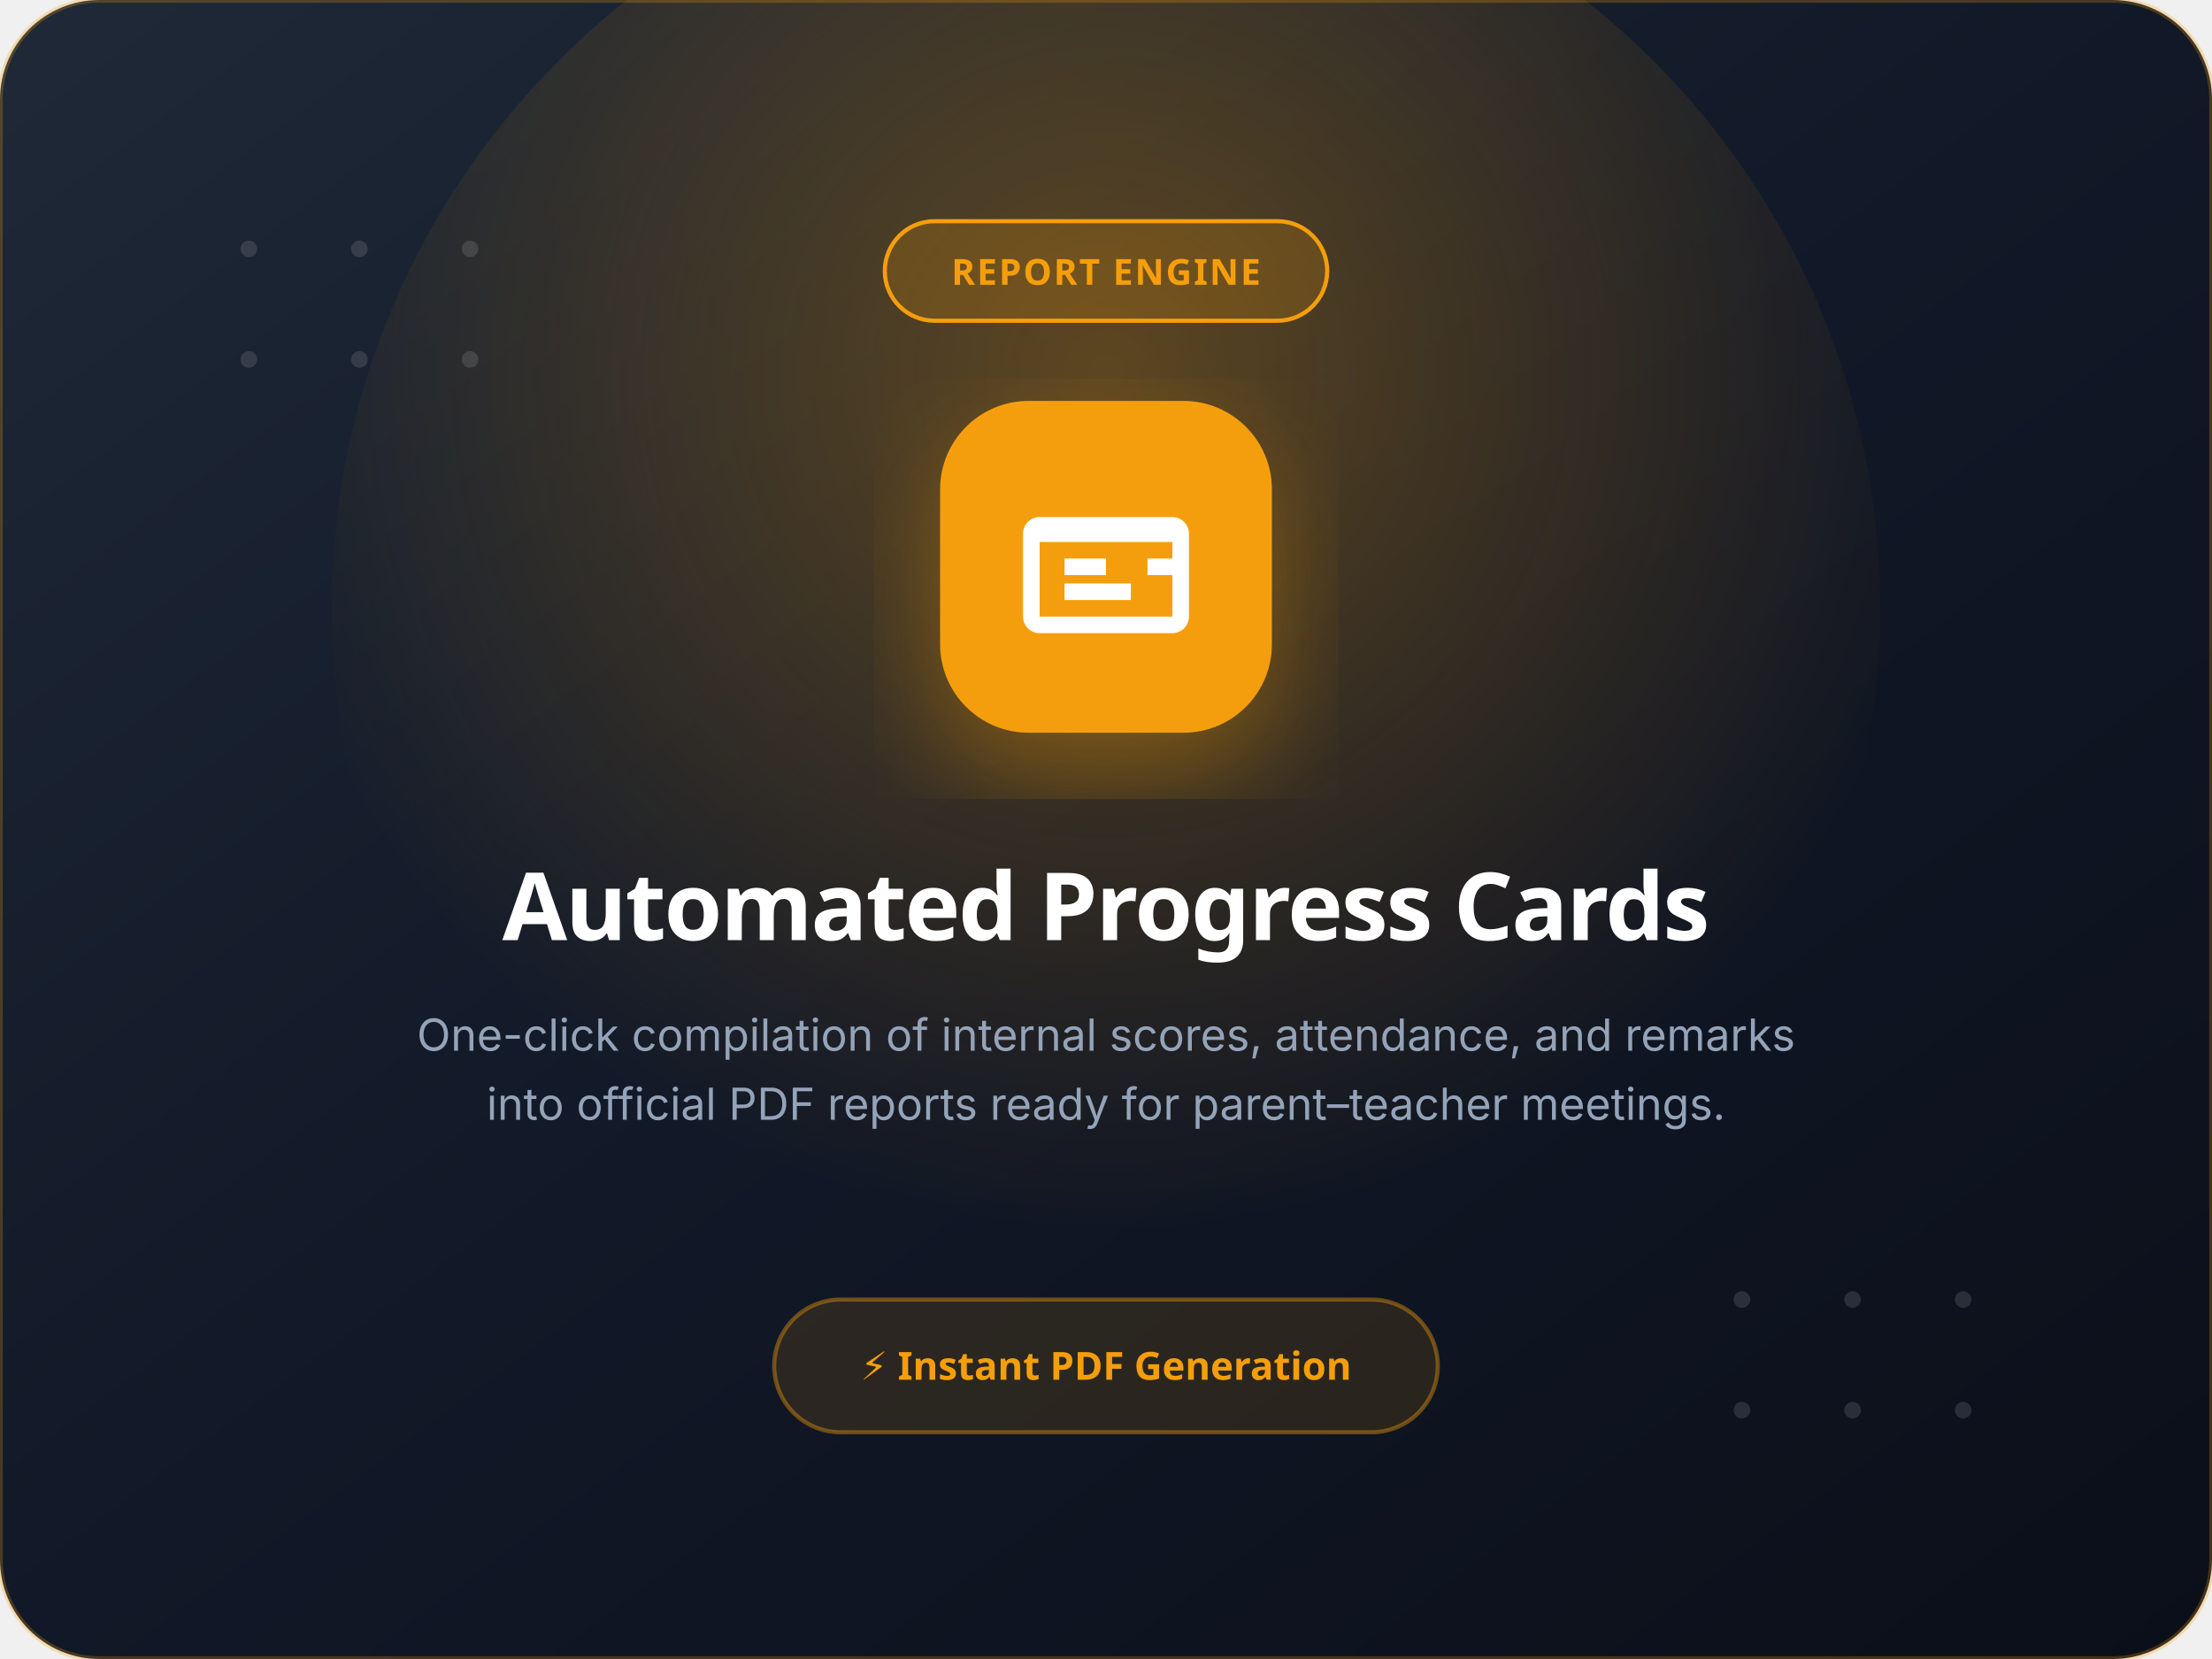
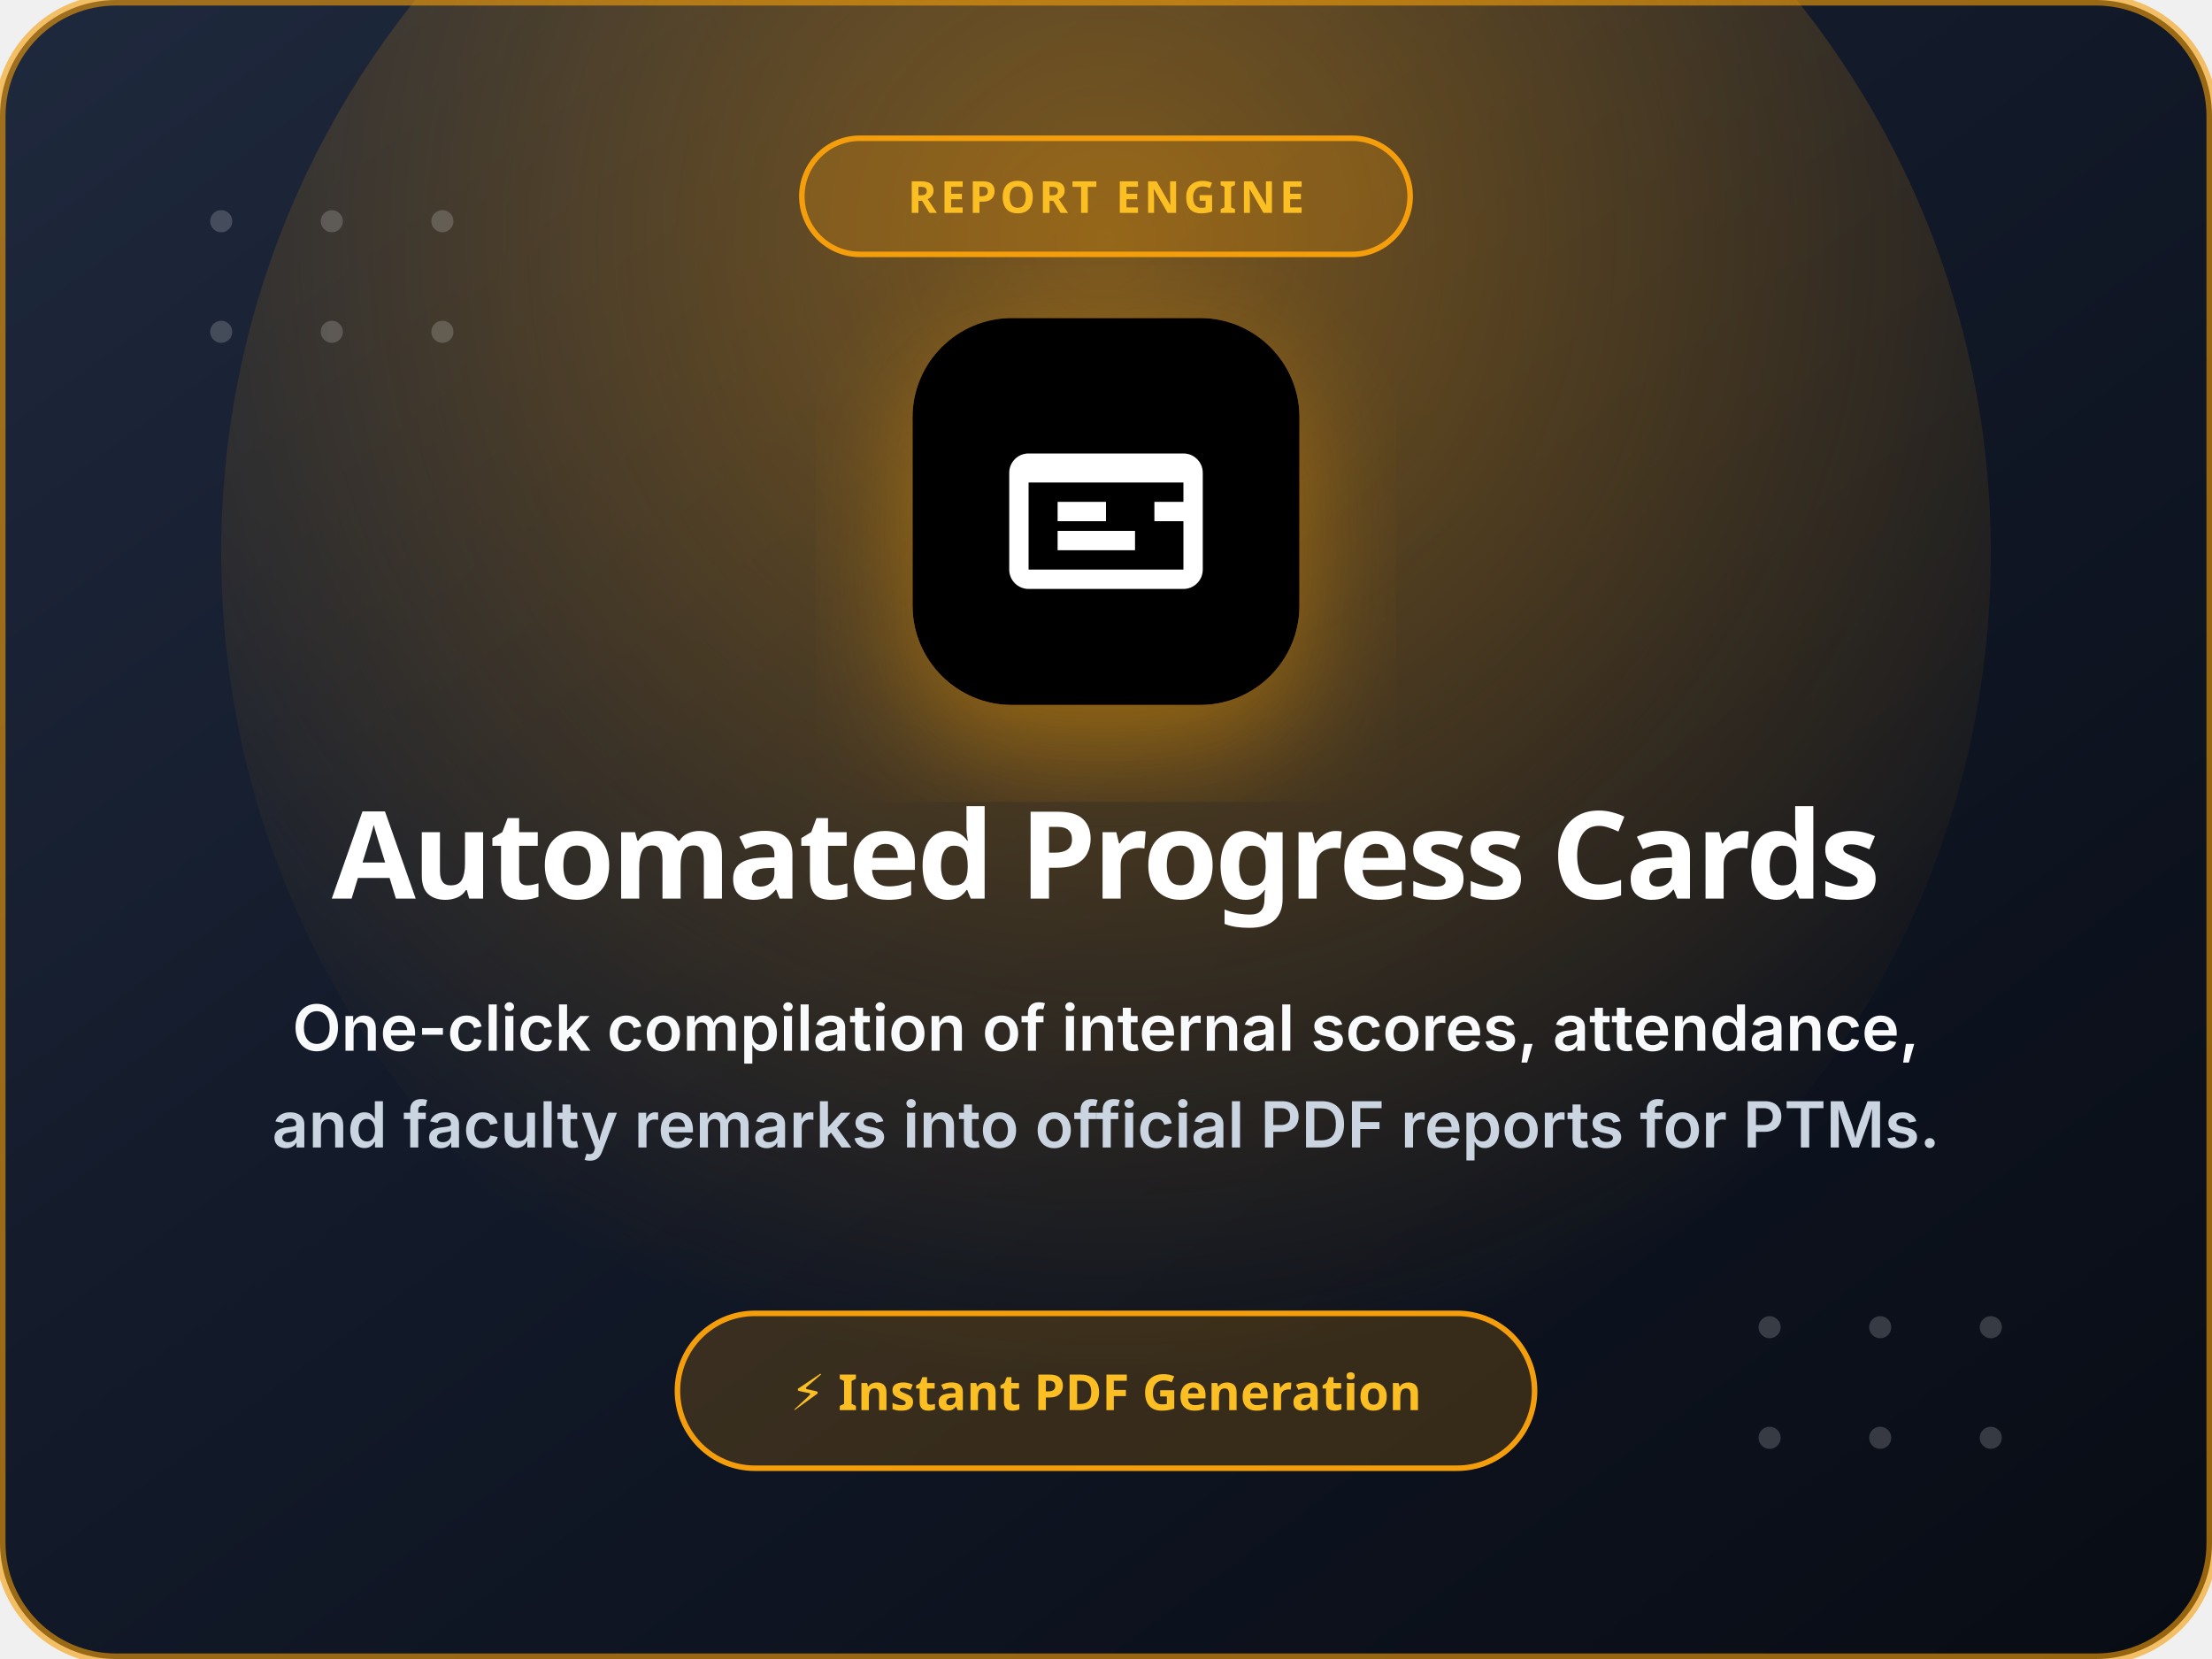
<svg xmlns="http://www.w3.org/2000/svg" viewBox="0 0 800 600" width="800" height="600">
  <defs>
    <linearGradient id="bg1" x1="0%" y1="0%" x2="100%" y2="100%">
-       <stop offset="0%" stop-color="#1f2937" />
+       <stop offset="0%" stop-color="#1f293d" />
      <stop offset="50%" stop-color="#111827" />
-       <stop offset="100%" stop-color="#0b0f19" />
+       <stop offset="100%" stop-color="#080c14" />
    </linearGradient>
-     <radialGradient id="glow1" cx="50%" cy="35%" r="55%">
-       <stop offset="0%" stop-color="#f59e0b" stop-opacity="0.32" />
+     <radialGradient id="glow1" cx="50%" cy="32%" r="65%">
+       <stop offset="0%" stop-color="#f59e0b" stop-opacity="0.45" />
      <stop offset="100%" stop-color="#f59e0b" stop-opacity="0" />
    </radialGradient>
-     <filter id="sh1" x="-20%" y="-20%" width="140%" height="140%">
-       <feDropShadow dx="0" dy="16" stdDeviation="20" flood-color="#f59e0b" flood-opacity="0.35" />
+     <filter id="sh1" x="-25%" y="-25%" width="150%" height="150%">
+       <feDropShadow dx="0" dy="16" stdDeviation="22" flood-color="#f59e0b" flood-opacity="0.45" />
    </filter>
  </defs>
-   <rect width="800" height="600" rx="36" fill="url(#bg1)" stroke="rgba(245,158,11,0.25)" stroke-width="2" />
-   <circle cx="400" cy="220" r="280" fill="url(#glow1)" />
-   <g opacity="0.12" fill="#ffffff">
-     <circle cx="90" cy="90" r="3" />
-     <circle cx="130" cy="90" r="3" />
-     <circle cx="170" cy="90" r="3" />
-     <circle cx="90" cy="130" r="3" />
-     <circle cx="130" cy="130" r="3" />
-     <circle cx="170" cy="130" r="3" />
-     <circle cx="630" cy="470" r="3" />
-     <circle cx="670" cy="470" r="3" />
-     <circle cx="710" cy="470" r="3" />
-     <circle cx="630" cy="510" r="3" />
-     <circle cx="670" cy="510" r="3" />
-     <circle cx="710" cy="510" r="3" />
+   <rect width="800" height="600" rx="42" fill="url(#bg1)" stroke="#f59e0b" stroke-opacity="0.6" stroke-width="4" />
+   <circle cx="400" cy="200" r="320" fill="url(#glow1)" />
+   <g opacity="0.18" fill="#ffffff">
+     <circle cx="80" cy="80" r="4" />
+     <circle cx="120" cy="80" r="4" />
+     <circle cx="160" cy="80" r="4" />
+     <circle cx="80" cy="120" r="4" />
+     <circle cx="120" cy="120" r="4" />
+     <circle cx="160" cy="120" r="4" />
+     <circle cx="640" cy="480" r="4" />
+     <circle cx="680" cy="480" r="4" />
+     <circle cx="720" cy="480" r="4" />
+     <circle cx="640" cy="520" r="4" />
+     <circle cx="680" cy="520" r="4" />
+     <circle cx="720" cy="520" r="4" />
  </g>
-   <g transform="translate(320, 80)">
-     <rect width="160" height="36" rx="18" fill="#f59e0b" fill-opacity="0.18" stroke="#f59e0b" stroke-width="1.5" />
-     <text x="80" y="23" font-family="'Plus Jakarta Sans', system-ui, sans-serif" font-size="13" font-weight="700" fill="#f59e0b" text-anchor="middle" letter-spacing="0.05em">REPORT ENGINE</text>
+   <g transform="translate(290, 50)">
+     <rect width="220" height="42" rx="21" fill="#f59e0b" fill-opacity="0.22" stroke="#f59e0b" stroke-width="2" />
+     <text x="110" y="27" font-family="'Plus Jakarta Sans', system-ui, sans-serif" font-size="16" font-weight="800" fill="#fbbf24" text-anchor="middle" letter-spacing="0.08em">REPORT ENGINE</text>
  </g>
-   <g filter="url(#sh1)" transform="translate(340, 145)">
-     <rect width="120" height="120" rx="32" fill="#f59e0b" />
-     <path d="M4 6h16a2 2 0 0 1 2 2v10a2 2 0 0 1-2 2H4a2 2 0 0 1-2-2V8a2 2 0 0 1 2-2zm0 3v9h16V9H4zm3 2h5v2H7v-2zm0 3h8v2H7v-2zm10-3h3v2h-3v-2z" fill="#ffffff" transform="translate(24, 24) scale(3)" />
+   <g filter="url(#sh1)" transform="translate(330, 115)">
+     <rect width="140" height="140" rx="36" fill="linear-gradient(135deg, #f59e0b 0%, #d97706 100%)" />
+     <path d="M4 6h16a2 2 0 0 1 2 2v10a2 2 0 0 1-2 2H4a2 2 0 0 1-2-2V8a2 2 0 0 1 2-2zm0 3v9h16V9H4zm3 2h5v2H7v-2zm0 3h8v2H7v-2zm10-3h3v2h-3v-2z" fill="#ffffff" transform="translate(28, 28) scale(3.5)" />
  </g>
-   <text x="400" y="340" font-family="'Plus Jakarta Sans', system-ui, sans-serif" font-size="34" font-weight="800" fill="#ffffff" text-anchor="middle" letter-spacing="-0.02em">Automated Progress Cards</text>
-   <text x="400" y="380" font-family="'Inter', system-ui, sans-serif" font-size="16" font-weight="400" fill="#94a3b8" text-anchor="middle">One-click compilation of internal scores, attendance, and remarks</text>
-   <text x="400" y="405" font-family="'Inter', system-ui, sans-serif" font-size="16" font-weight="400" fill="#94a3b8" text-anchor="middle">into official PDF reports ready for parent–teacher meetings.</text>
-   <g transform="translate(280, 470)">
-     <rect width="240" height="48" rx="24" fill="rgba(245,158,11,0.12)" stroke="rgba(245,158,11,0.4)" stroke-width="1.5" />
-     <text x="120" y="29" font-family="'Plus Jakarta Sans', system-ui, sans-serif" font-size="14" font-weight="700" fill="#f59e0b" text-anchor="middle">⚡ Instant PDF Generation</text>
+   <text x="400" y="325" font-family="'Plus Jakarta Sans', system-ui, sans-serif" font-size="44" font-weight="900" fill="#ffffff" text-anchor="middle" letter-spacing="-0.025em">Automated Progress Cards</text>
+   <text x="400" y="380" font-family="'Inter', system-ui, sans-serif" font-size="23" font-weight="600" fill="#f8fafc" text-anchor="middle">One-click compilation of internal scores, attendance,</text>
+   <text x="400" y="415" font-family="'Inter', system-ui, sans-serif" font-size="23" font-weight="600" fill="#cbd5e1" text-anchor="middle">and faculty remarks into official PDF reports for PTMs.</text>
+   <g transform="translate(245, 475)">
+     <rect width="310" height="56" rx="28" fill="rgba(245,158,11,0.18)" stroke="#f59e0b" stroke-width="2" />
+     <text x="155" y="35" font-family="'Plus Jakarta Sans', system-ui, sans-serif" font-size="18" font-weight="800" fill="#fbbf24" text-anchor="middle">⚡ Instant PDF Generation</text>
  </g>
</svg>
